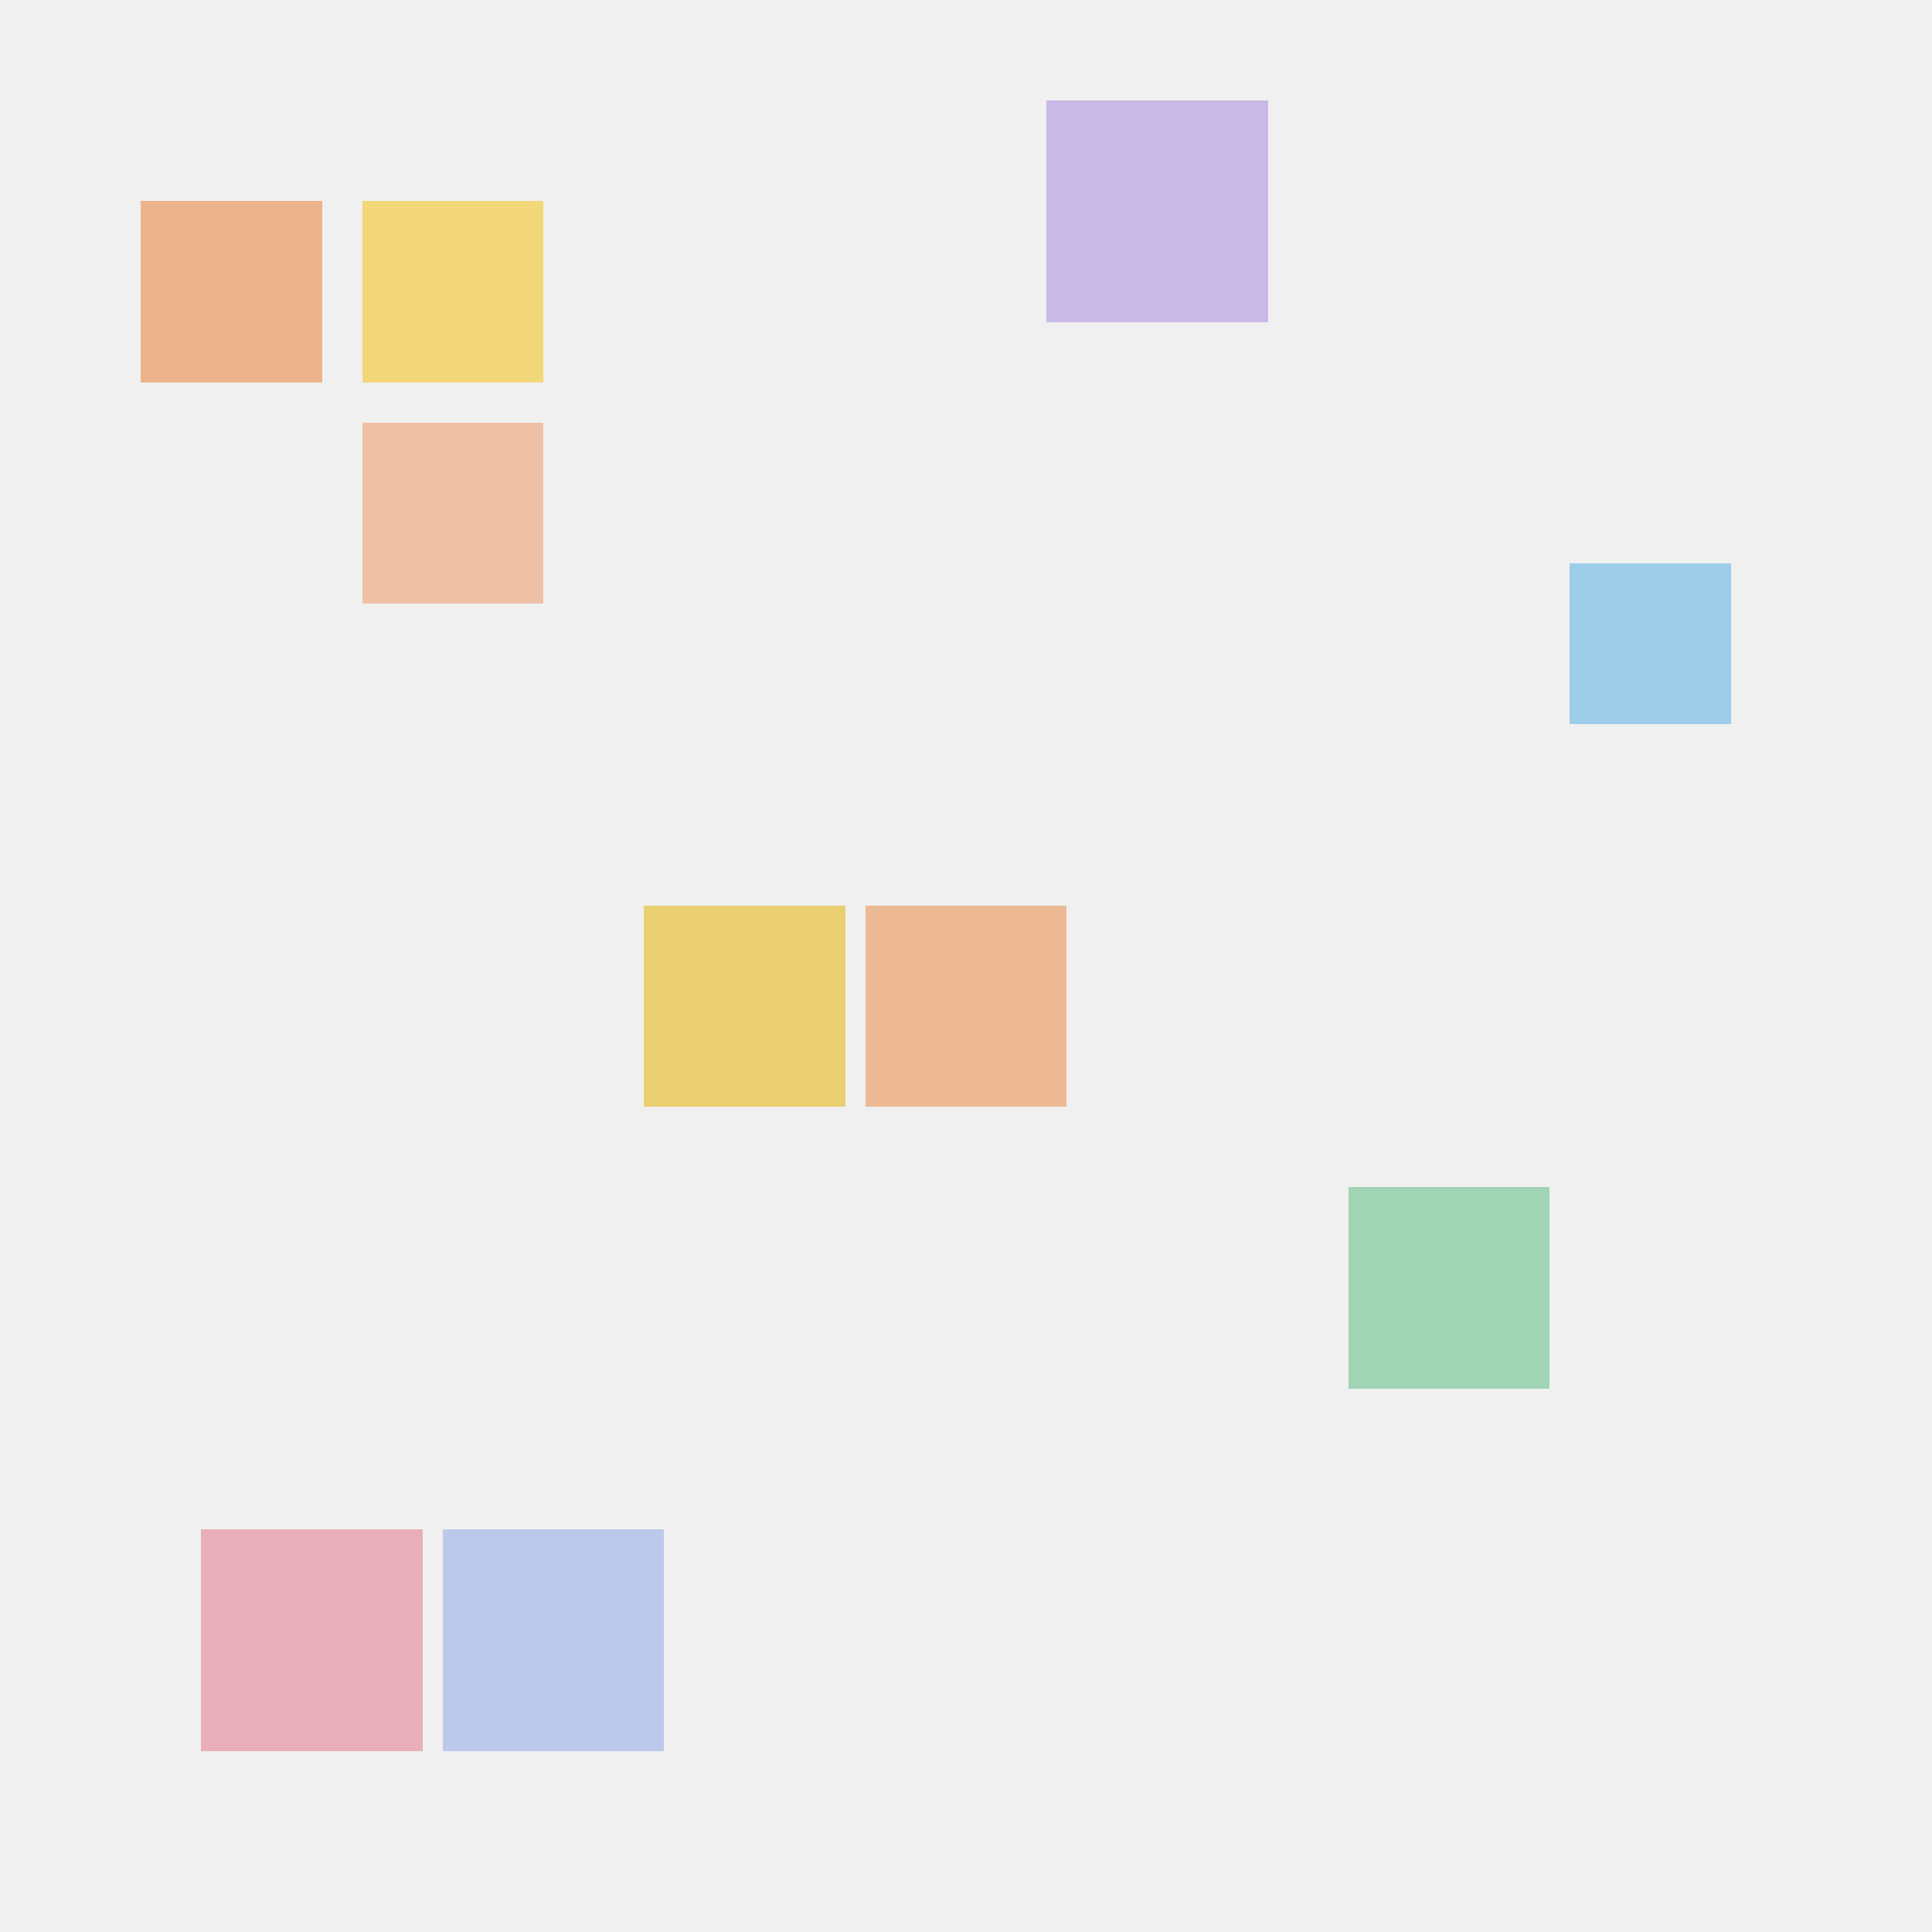
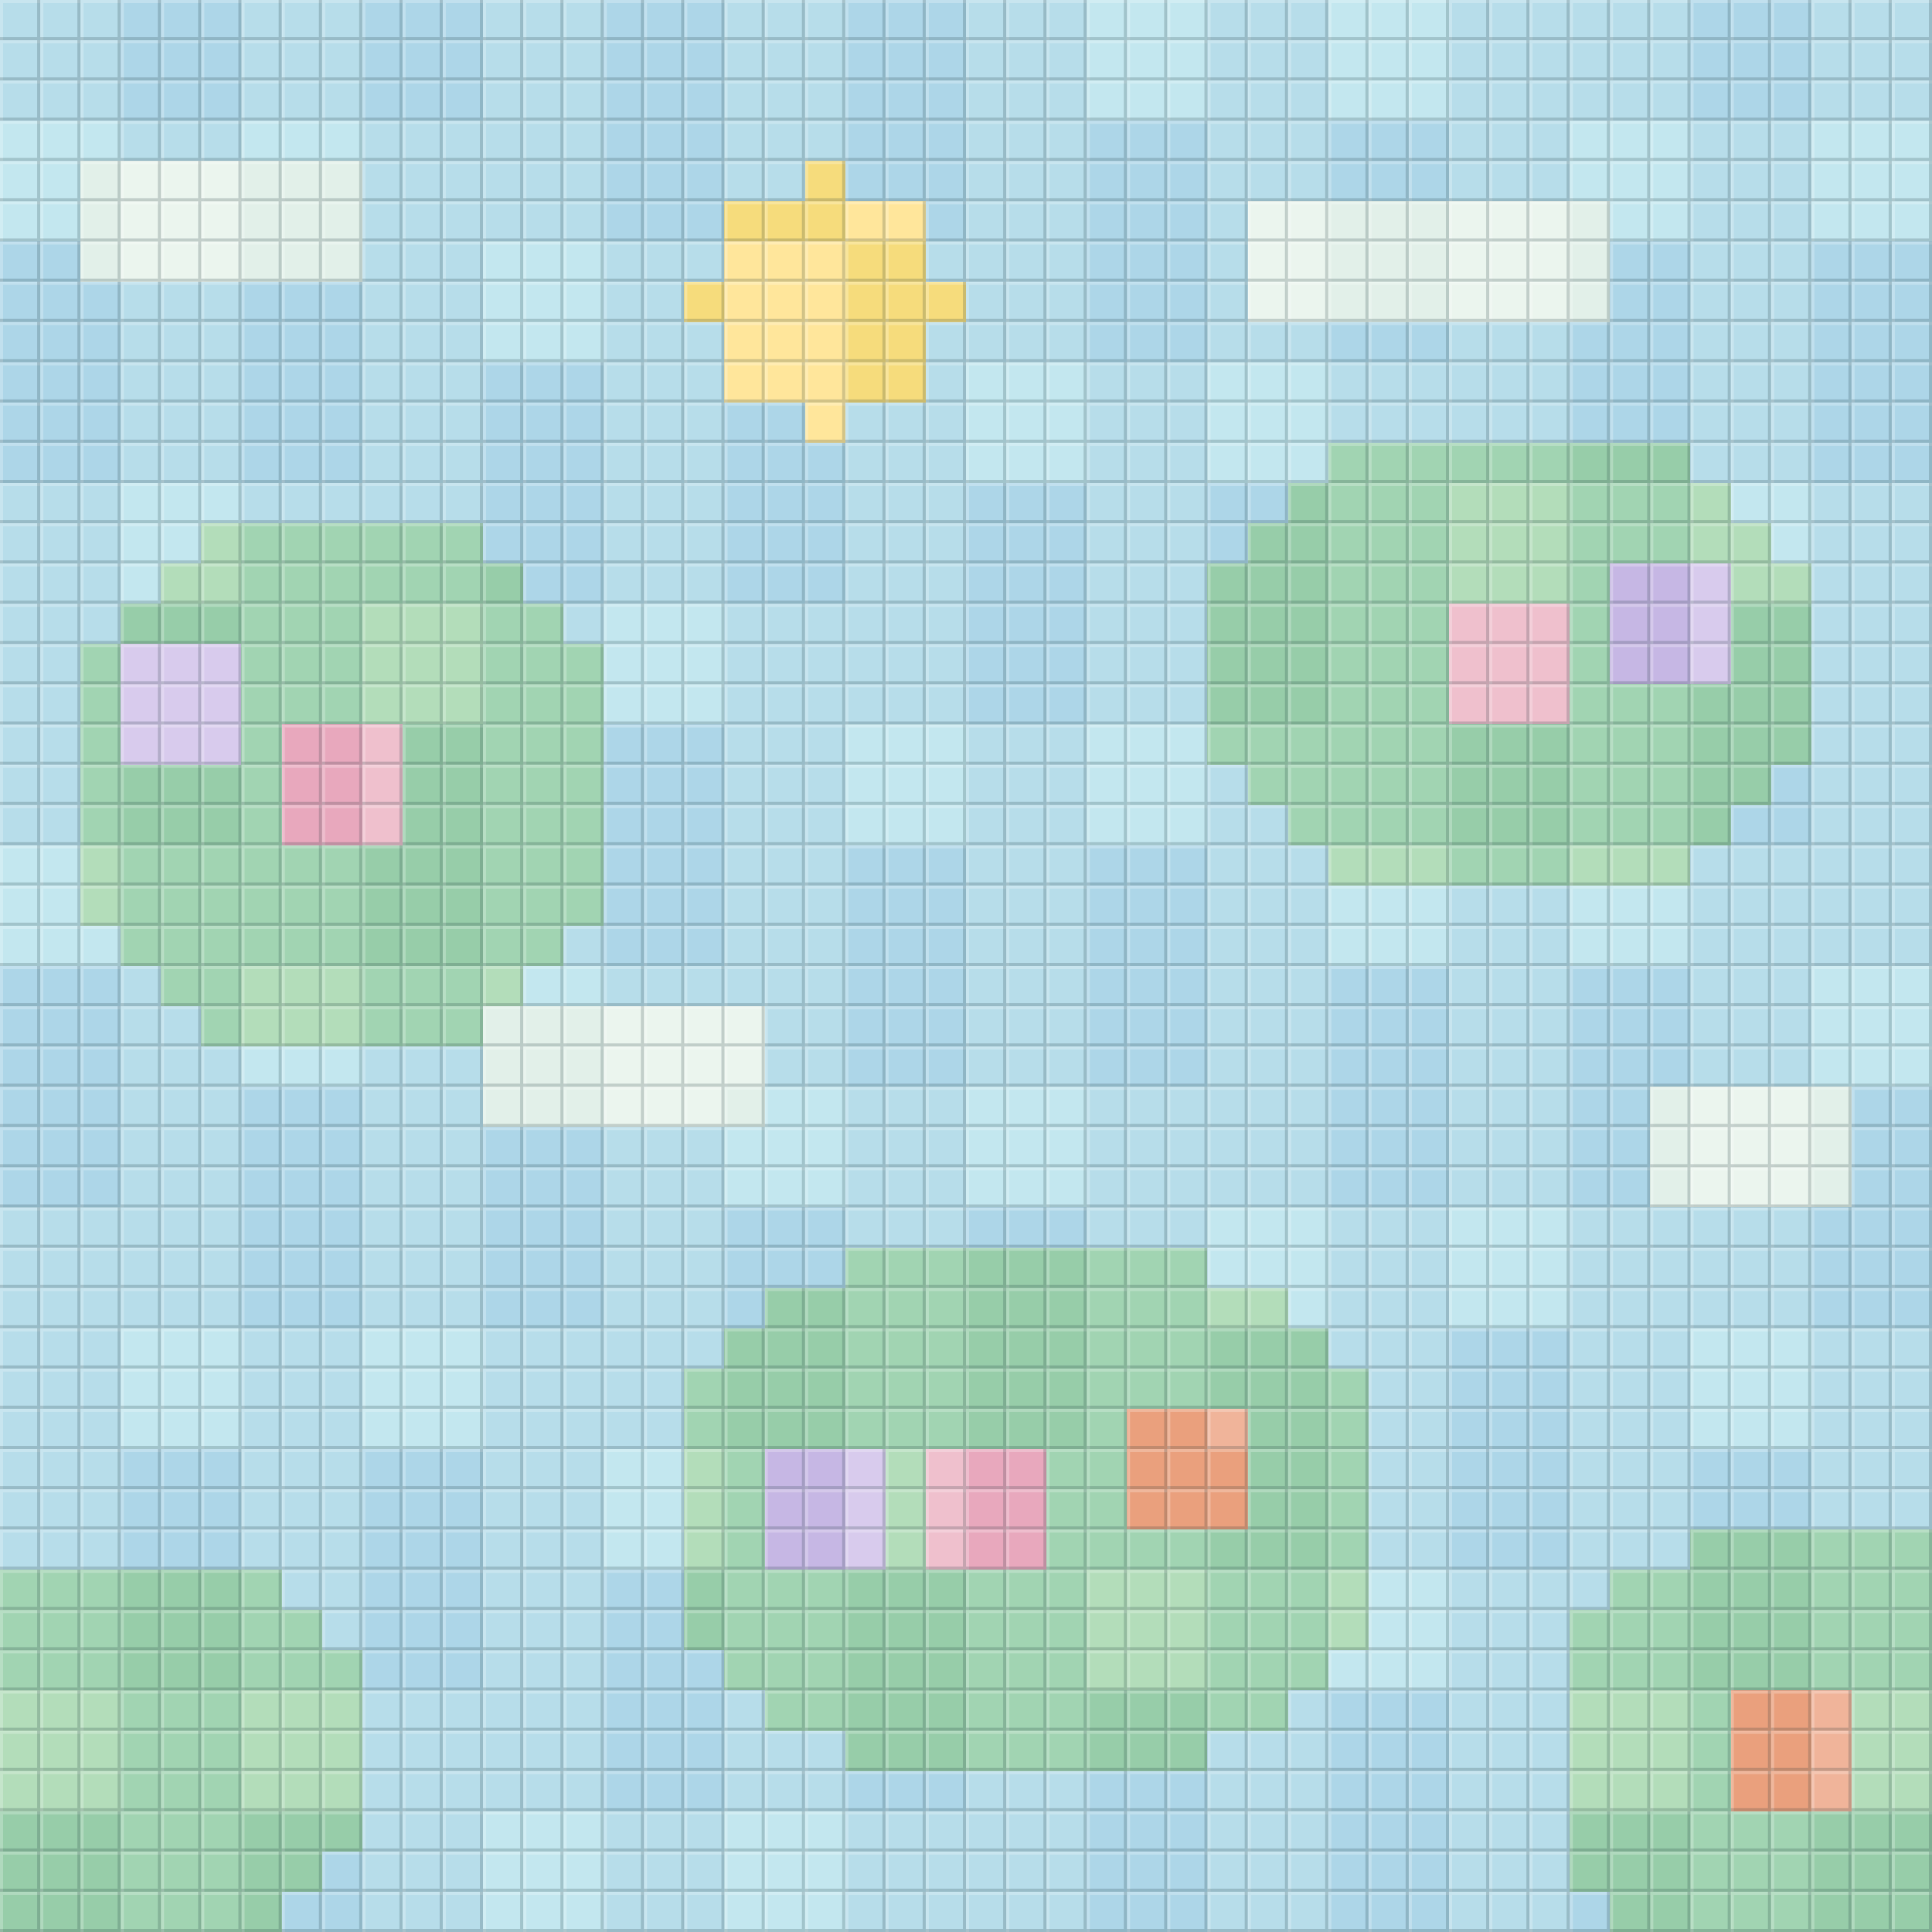
- <svg xmlns="http://www.w3.org/2000/svg" width="96" height="96" viewBox="0 0 96 96" shape-rendering="crispEdges" aria-hidden="true">
-   <rect x="7" y="10" width="9" height="9" fill="#edb48b" />
-   <rect x="18" y="10" width="9" height="9" fill="#f1d778" />
-   <rect x="18" y="21" width="9" height="9" fill="#eec0a5" />
-   <rect x="52" y="5" width="11" height="11" fill="#c9b9e6" />
-   <rect x="78" y="28" width="8" height="8" fill="#9ecde9" />
-   <rect x="32" y="45" width="10" height="10" fill="#e9cf70" />
-   <rect x="43" y="45" width="10" height="10" fill="#edb994" />
-   <rect x="67" y="59" width="10" height="10" fill="#a0d4b5" />
-   <rect x="10" y="76" width="11" height="11" fill="#e8aeb9" />
-   <rect x="22" y="76" width="11" height="11" fill="#bdc9ea" />
+ <svg xmlns="http://www.w3.org/2000/svg" width="576" height="576" viewBox="0 0 576 576" shape-rendering="crispEdges">
+   <rect width="576" height="576" fill="#b7ddea" />
+   <rect x="36" y="0" width="36" height="12" fill="#add6e8" />
+   <rect x="108" y="0" width="36" height="12" fill="#add6e8" />
+   <rect x="180" y="0" width="36" height="12" fill="#add6e8" />
+   <rect x="252" y="0" width="36" height="12" fill="#add6e8" />
+   <rect x="324" y="0" width="36" height="12" fill="#c3e7ef" />
+   <rect x="396" y="0" width="36" height="12" fill="#c3e7ef" />
+   <rect x="504" y="0" width="36" height="12" fill="#add6e8" />
+   <rect x="36" y="12" width="36" height="12" fill="#add6e8" />
+   <rect x="108" y="12" width="36" height="12" fill="#add6e8" />
+   <rect x="180" y="12" width="36" height="12" fill="#add6e8" />
+   <rect x="252" y="12" width="36" height="12" fill="#add6e8" />
+   <rect x="324" y="12" width="36" height="12" fill="#c3e7ef" />
+   <rect x="396" y="12" width="36" height="12" fill="#c3e7ef" />
+   <rect x="504" y="12" width="36" height="12" fill="#add6e8" />
+   <rect x="36" y="24" width="36" height="12" fill="#add6e8" />
+   <rect x="108" y="24" width="36" height="12" fill="#add6e8" />
+   <rect x="180" y="24" width="36" height="12" fill="#add6e8" />
+   <rect x="252" y="24" width="36" height="12" fill="#add6e8" />
+   <rect x="324" y="24" width="36" height="12" fill="#c3e7ef" />
+   <rect x="396" y="24" width="36" height="12" fill="#c3e7ef" />
+   <rect x="504" y="24" width="36" height="12" fill="#add6e8" />
+   <rect x="0" y="36" width="36" height="12" fill="#c3e7ef" />
+   <rect x="72" y="36" width="36" height="12" fill="#c3e7ef" />
+   <rect x="180" y="36" width="36" height="12" fill="#add6e8" />
+   <rect x="252" y="36" width="36" height="12" fill="#add6e8" />
+   <rect x="324" y="36" width="36" height="12" fill="#add6e8" />
+   <rect x="396" y="36" width="36" height="12" fill="#add6e8" />
+   <rect x="468" y="36" width="36" height="12" fill="#c3e7ef" />
+   <rect x="540" y="36" width="36" height="12" fill="#c3e7ef" />
+   <rect x="0" y="48" width="24" height="12" fill="#c3e7ef" />
+   <rect x="24" y="48" width="12" height="12" fill="#e2f0e9" />
+   <rect x="36" y="48" width="36" height="12" fill="#ebf5ee" />
+   <rect x="72" y="48" width="36" height="12" fill="#e2f0e9" />
+   <rect x="180" y="48" width="36" height="12" fill="#add6e8" />
+   <rect x="240" y="48" width="12" height="12" fill="#f6dc7c" />
+   <rect x="252" y="48" width="36" height="12" fill="#add6e8" />
+   <rect x="324" y="48" width="36" height="12" fill="#add6e8" />
+   <rect x="396" y="48" width="36" height="12" fill="#add6e8" />
+   <rect x="468" y="48" width="36" height="12" fill="#c3e7ef" />
+   <rect x="540" y="48" width="36" height="12" fill="#c3e7ef" />
+   <rect x="0" y="60" width="24" height="12" fill="#c3e7ef" />
+   <rect x="24" y="60" width="12" height="12" fill="#e2f0e9" />
+   <rect x="36" y="60" width="36" height="12" fill="#ebf5ee" />
+   <rect x="72" y="60" width="36" height="12" fill="#e2f0e9" />
+   <rect x="180" y="60" width="36" height="12" fill="#add6e8" />
+   <rect x="216" y="60" width="36" height="12" fill="#f6dc7c" />
+   <rect x="252" y="60" width="24" height="12" fill="#ffe69b" />
+   <rect x="276" y="60" width="12" height="12" fill="#add6e8" />
+   <rect x="324" y="60" width="36" height="12" fill="#add6e8" />
+   <rect x="372" y="60" width="24" height="12" fill="#ebf5ee" />
+   <rect x="396" y="60" width="36" height="12" fill="#e2f0e9" />
+   <rect x="432" y="60" width="36" height="12" fill="#ebf5ee" />
+   <rect x="468" y="60" width="12" height="12" fill="#e2f0e9" />
+   <rect x="480" y="60" width="24" height="12" fill="#c3e7ef" />
+   <rect x="540" y="60" width="36" height="12" fill="#c3e7ef" />
+   <rect x="0" y="72" width="24" height="12" fill="#add6e8" />
+   <rect x="24" y="72" width="12" height="12" fill="#e2f0e9" />
+   <rect x="36" y="72" width="36" height="12" fill="#ebf5ee" />
+   <rect x="72" y="72" width="36" height="12" fill="#e2f0e9" />
+   <rect x="144" y="72" width="36" height="12" fill="#c3e7ef" />
+   <rect x="216" y="72" width="36" height="12" fill="#ffe69b" />
+   <rect x="252" y="72" width="24" height="12" fill="#f6dc7c" />
+   <rect x="324" y="72" width="36" height="12" fill="#add6e8" />
+   <rect x="372" y="72" width="24" height="12" fill="#ebf5ee" />
+   <rect x="396" y="72" width="36" height="12" fill="#e2f0e9" />
+   <rect x="432" y="72" width="36" height="12" fill="#ebf5ee" />
+   <rect x="468" y="72" width="12" height="12" fill="#e2f0e9" />
+   <rect x="480" y="72" width="24" height="12" fill="#add6e8" />
+   <rect x="540" y="72" width="36" height="12" fill="#add6e8" />
+   <rect x="0" y="84" width="36" height="12" fill="#add6e8" />
+   <rect x="72" y="84" width="36" height="12" fill="#add6e8" />
+   <rect x="144" y="84" width="36" height="12" fill="#c3e7ef" />
+   <rect x="204" y="84" width="12" height="12" fill="#f6dc7c" />
+   <rect x="216" y="84" width="36" height="12" fill="#ffe69b" />
+   <rect x="252" y="84" width="36" height="12" fill="#f6dc7c" />
+   <rect x="324" y="84" width="36" height="12" fill="#add6e8" />
+   <rect x="372" y="84" width="24" height="12" fill="#ebf5ee" />
+   <rect x="396" y="84" width="36" height="12" fill="#e2f0e9" />
+   <rect x="432" y="84" width="36" height="12" fill="#ebf5ee" />
+   <rect x="468" y="84" width="12" height="12" fill="#e2f0e9" />
+   <rect x="480" y="84" width="24" height="12" fill="#add6e8" />
+   <rect x="540" y="84" width="36" height="12" fill="#add6e8" />
+   <rect x="0" y="96" width="36" height="12" fill="#add6e8" />
+   <rect x="72" y="96" width="36" height="12" fill="#add6e8" />
+   <rect x="144" y="96" width="36" height="12" fill="#c3e7ef" />
+   <rect x="216" y="96" width="36" height="12" fill="#ffe69b" />
+   <rect x="252" y="96" width="24" height="12" fill="#f6dc7c" />
+   <rect x="324" y="96" width="36" height="12" fill="#add6e8" />
+   <rect x="396" y="96" width="36" height="12" fill="#add6e8" />
+   <rect x="468" y="96" width="36" height="12" fill="#add6e8" />
+   <rect x="540" y="96" width="36" height="12" fill="#add6e8" />
+   <rect x="0" y="108" width="36" height="12" fill="#add6e8" />
+   <rect x="72" y="108" width="36" height="12" fill="#add6e8" />
+   <rect x="144" y="108" width="36" height="12" fill="#add6e8" />
+   <rect x="216" y="108" width="36" height="12" fill="#ffe69b" />
+   <rect x="252" y="108" width="24" height="12" fill="#f6dc7c" />
+   <rect x="288" y="108" width="36" height="12" fill="#c3e7ef" />
+   <rect x="360" y="108" width="36" height="12" fill="#c3e7ef" />
+   <rect x="468" y="108" width="36" height="12" fill="#add6e8" />
+   <rect x="540" y="108" width="36" height="12" fill="#add6e8" />
+   <rect x="0" y="120" width="36" height="12" fill="#add6e8" />
+   <rect x="72" y="120" width="36" height="12" fill="#add6e8" />
+   <rect x="144" y="120" width="36" height="12" fill="#add6e8" />
+   <rect x="216" y="120" width="24" height="12" fill="#add6e8" />
+   <rect x="240" y="120" width="12" height="12" fill="#ffe69b" />
+   <rect x="288" y="120" width="36" height="12" fill="#c3e7ef" />
+   <rect x="360" y="120" width="36" height="12" fill="#c3e7ef" />
+   <rect x="468" y="120" width="36" height="12" fill="#add6e8" />
+   <rect x="540" y="120" width="36" height="12" fill="#add6e8" />
+   <rect x="0" y="132" width="36" height="12" fill="#add6e8" />
+   <rect x="72" y="132" width="36" height="12" fill="#add6e8" />
+   <rect x="144" y="132" width="36" height="12" fill="#add6e8" />
+   <rect x="216" y="132" width="36" height="12" fill="#add6e8" />
+   <rect x="288" y="132" width="36" height="12" fill="#c3e7ef" />
+   <rect x="360" y="132" width="36" height="12" fill="#c3e7ef" />
+   <rect x="396" y="132" width="72" height="12" fill="#a1d4b2" />
+   <rect x="468" y="132" width="36" height="12" fill="#97cda9" />
+   <rect x="540" y="132" width="36" height="12" fill="#add6e8" />
+   <rect x="36" y="144" width="36" height="12" fill="#c3e7ef" />
+   <rect x="144" y="144" width="36" height="12" fill="#add6e8" />
+   <rect x="216" y="144" width="36" height="12" fill="#add6e8" />
+   <rect x="288" y="144" width="36" height="12" fill="#add6e8" />
+   <rect x="360" y="144" width="24" height="12" fill="#add6e8" />
+   <rect x="384" y="144" width="12" height="12" fill="#97cda9" />
+   <rect x="396" y="144" width="36" height="12" fill="#a1d4b2" />
+   <rect x="432" y="144" width="36" height="12" fill="#b3ddba" />
+   <rect x="468" y="144" width="36" height="12" fill="#a1d4b2" />
+   <rect x="504" y="144" width="12" height="12" fill="#b3ddba" />
+   <rect x="516" y="144" width="24" height="12" fill="#c3e7ef" />
+   <rect x="36" y="156" width="24" height="12" fill="#c3e7ef" />
+   <rect x="60" y="156" width="12" height="12" fill="#b3ddba" />
+   <rect x="72" y="156" width="72" height="12" fill="#a1d4b2" />
+   <rect x="144" y="156" width="36" height="12" fill="#add6e8" />
+   <rect x="216" y="156" width="36" height="12" fill="#add6e8" />
+   <rect x="288" y="156" width="36" height="12" fill="#add6e8" />
+   <rect x="360" y="156" width="12" height="12" fill="#add6e8" />
+   <rect x="372" y="156" width="24" height="12" fill="#97cda9" />
+   <rect x="396" y="156" width="36" height="12" fill="#a1d4b2" />
+   <rect x="432" y="156" width="36" height="12" fill="#b3ddba" />
+   <rect x="468" y="156" width="36" height="12" fill="#a1d4b2" />
+   <rect x="504" y="156" width="24" height="12" fill="#b3ddba" />
+   <rect x="528" y="156" width="12" height="12" fill="#c3e7ef" />
+   <rect x="36" y="168" width="12" height="12" fill="#c3e7ef" />
+   <rect x="48" y="168" width="24" height="12" fill="#b3ddba" />
+   <rect x="72" y="168" width="72" height="12" fill="#a1d4b2" />
+   <rect x="144" y="168" width="12" height="12" fill="#97cda9" />
+   <rect x="156" y="168" width="24" height="12" fill="#add6e8" />
+   <rect x="216" y="168" width="36" height="12" fill="#add6e8" />
+   <rect x="288" y="168" width="36" height="12" fill="#add6e8" />
+   <rect x="360" y="168" width="36" height="12" fill="#97cda9" />
+   <rect x="396" y="168" width="36" height="12" fill="#a1d4b2" />
+   <rect x="432" y="168" width="36" height="12" fill="#b3ddba" />
+   <rect x="468" y="168" width="12" height="12" fill="#a1d4b2" />
+   <rect x="480" y="168" width="24" height="12" fill="#c6b7e4" />
+   <rect x="504" y="168" width="12" height="12" fill="#d8cbed" />
+   <rect x="516" y="168" width="24" height="12" fill="#b3ddba" />
+   <rect x="36" y="180" width="36" height="12" fill="#97cda9" />
+   <rect x="72" y="180" width="36" height="12" fill="#a1d4b2" />
+   <rect x="108" y="180" width="36" height="12" fill="#b3ddba" />
+   <rect x="144" y="180" width="24" height="12" fill="#a1d4b2" />
+   <rect x="180" y="180" width="36" height="12" fill="#c3e7ef" />
+   <rect x="288" y="180" width="36" height="12" fill="#add6e8" />
+   <rect x="360" y="180" width="36" height="12" fill="#97cda9" />
+   <rect x="396" y="180" width="36" height="12" fill="#a1d4b2" />
+   <rect x="432" y="180" width="36" height="12" fill="#efc0cd" />
+   <rect x="468" y="180" width="12" height="12" fill="#a1d4b2" />
+   <rect x="480" y="180" width="24" height="12" fill="#c6b7e4" />
+   <rect x="504" y="180" width="12" height="12" fill="#d8cbed" />
+   <rect x="516" y="180" width="24" height="12" fill="#97cda9" />
+   <rect x="24" y="192" width="12" height="12" fill="#a1d4b2" />
+   <rect x="36" y="192" width="36" height="12" fill="#d8cbed" />
+   <rect x="72" y="192" width="36" height="12" fill="#a1d4b2" />
+   <rect x="108" y="192" width="36" height="12" fill="#b3ddba" />
+   <rect x="144" y="192" width="36" height="12" fill="#a1d4b2" />
+   <rect x="180" y="192" width="36" height="12" fill="#c3e7ef" />
+   <rect x="288" y="192" width="36" height="12" fill="#add6e8" />
+   <rect x="360" y="192" width="36" height="12" fill="#97cda9" />
+   <rect x="396" y="192" width="36" height="12" fill="#a1d4b2" />
+   <rect x="432" y="192" width="36" height="12" fill="#efc0cd" />
+   <rect x="468" y="192" width="12" height="12" fill="#a1d4b2" />
+   <rect x="480" y="192" width="24" height="12" fill="#c6b7e4" />
+   <rect x="504" y="192" width="12" height="12" fill="#d8cbed" />
+   <rect x="516" y="192" width="24" height="12" fill="#97cda9" />
+   <rect x="24" y="204" width="12" height="12" fill="#a1d4b2" />
+   <rect x="36" y="204" width="36" height="12" fill="#d8cbed" />
+   <rect x="72" y="204" width="36" height="12" fill="#a1d4b2" />
+   <rect x="108" y="204" width="36" height="12" fill="#b3ddba" />
+   <rect x="144" y="204" width="36" height="12" fill="#a1d4b2" />
+   <rect x="180" y="204" width="36" height="12" fill="#c3e7ef" />
+   <rect x="288" y="204" width="36" height="12" fill="#add6e8" />
+   <rect x="360" y="204" width="36" height="12" fill="#97cda9" />
+   <rect x="396" y="204" width="36" height="12" fill="#a1d4b2" />
+   <rect x="432" y="204" width="36" height="12" fill="#efc0cd" />
+   <rect x="468" y="204" width="36" height="12" fill="#a1d4b2" />
+   <rect x="504" y="204" width="36" height="12" fill="#97cda9" />
+   <rect x="24" y="216" width="12" height="12" fill="#a1d4b2" />
+   <rect x="36" y="216" width="36" height="12" fill="#d8cbed" />
+   <rect x="72" y="216" width="12" height="12" fill="#a1d4b2" />
+   <rect x="84" y="216" width="24" height="12" fill="#e8a8bd" />
+   <rect x="108" y="216" width="12" height="12" fill="#efc0cd" />
+   <rect x="120" y="216" width="24" height="12" fill="#97cda9" />
+   <rect x="144" y="216" width="36" height="12" fill="#a1d4b2" />
+   <rect x="180" y="216" width="36" height="12" fill="#add6e8" />
+   <rect x="252" y="216" width="36" height="12" fill="#c3e7ef" />
+   <rect x="324" y="216" width="36" height="12" fill="#c3e7ef" />
+   <rect x="360" y="216" width="72" height="12" fill="#a1d4b2" />
+   <rect x="432" y="216" width="36" height="12" fill="#97cda9" />
+   <rect x="468" y="216" width="36" height="12" fill="#a1d4b2" />
+   <rect x="504" y="216" width="36" height="12" fill="#97cda9" />
+   <rect x="24" y="228" width="12" height="12" fill="#a1d4b2" />
+   <rect x="36" y="228" width="36" height="12" fill="#97cda9" />
+   <rect x="72" y="228" width="12" height="12" fill="#a1d4b2" />
+   <rect x="84" y="228" width="24" height="12" fill="#e8a8bd" />
+   <rect x="108" y="228" width="12" height="12" fill="#efc0cd" />
+   <rect x="120" y="228" width="24" height="12" fill="#97cda9" />
+   <rect x="144" y="228" width="36" height="12" fill="#a1d4b2" />
+   <rect x="180" y="228" width="36" height="12" fill="#add6e8" />
+   <rect x="252" y="228" width="36" height="12" fill="#c3e7ef" />
+   <rect x="324" y="228" width="36" height="12" fill="#c3e7ef" />
+   <rect x="372" y="228" width="60" height="12" fill="#a1d4b2" />
+   <rect x="432" y="228" width="36" height="12" fill="#97cda9" />
+   <rect x="468" y="228" width="36" height="12" fill="#a1d4b2" />
+   <rect x="504" y="228" width="24" height="12" fill="#97cda9" />
+   <rect x="528" y="228" width="12" height="12" fill="#add6e8" />
+   <rect x="24" y="240" width="12" height="12" fill="#a1d4b2" />
+   <rect x="36" y="240" width="36" height="12" fill="#97cda9" />
+   <rect x="72" y="240" width="12" height="12" fill="#a1d4b2" />
+   <rect x="84" y="240" width="24" height="12" fill="#e8a8bd" />
+   <rect x="108" y="240" width="12" height="12" fill="#efc0cd" />
+   <rect x="120" y="240" width="24" height="12" fill="#97cda9" />
+   <rect x="144" y="240" width="36" height="12" fill="#a1d4b2" />
+   <rect x="180" y="240" width="36" height="12" fill="#add6e8" />
+   <rect x="252" y="240" width="36" height="12" fill="#c3e7ef" />
+   <rect x="324" y="240" width="36" height="12" fill="#c3e7ef" />
+   <rect x="384" y="240" width="48" height="12" fill="#a1d4b2" />
+   <rect x="432" y="240" width="36" height="12" fill="#97cda9" />
+   <rect x="468" y="240" width="36" height="12" fill="#a1d4b2" />
+   <rect x="504" y="240" width="12" height="12" fill="#97cda9" />
+   <rect x="516" y="240" width="24" height="12" fill="#add6e8" />
+   <rect x="0" y="252" width="24" height="12" fill="#c3e7ef" />
+   <rect x="24" y="252" width="12" height="12" fill="#b3ddba" />
+   <rect x="36" y="252" width="72" height="12" fill="#a1d4b2" />
+   <rect x="108" y="252" width="36" height="12" fill="#97cda9" />
+   <rect x="144" y="252" width="36" height="12" fill="#a1d4b2" />
+   <rect x="180" y="252" width="36" height="12" fill="#add6e8" />
+   <rect x="252" y="252" width="36" height="12" fill="#add6e8" />
+   <rect x="324" y="252" width="36" height="12" fill="#add6e8" />
+   <rect x="396" y="252" width="36" height="12" fill="#b3ddba" />
+   <rect x="432" y="252" width="36" height="12" fill="#a1d4b2" />
+   <rect x="468" y="252" width="36" height="12" fill="#b3ddba" />
+   <rect x="0" y="264" width="24" height="12" fill="#c3e7ef" />
+   <rect x="24" y="264" width="12" height="12" fill="#b3ddba" />
+   <rect x="36" y="264" width="72" height="12" fill="#a1d4b2" />
+   <rect x="108" y="264" width="36" height="12" fill="#97cda9" />
+   <rect x="144" y="264" width="36" height="12" fill="#a1d4b2" />
+   <rect x="180" y="264" width="36" height="12" fill="#add6e8" />
+   <rect x="252" y="264" width="36" height="12" fill="#add6e8" />
+   <rect x="324" y="264" width="36" height="12" fill="#add6e8" />
+   <rect x="396" y="264" width="36" height="12" fill="#c3e7ef" />
+   <rect x="468" y="264" width="36" height="12" fill="#c3e7ef" />
+   <rect x="0" y="276" width="36" height="12" fill="#c3e7ef" />
+   <rect x="36" y="276" width="72" height="12" fill="#a1d4b2" />
+   <rect x="108" y="276" width="36" height="12" fill="#97cda9" />
+   <rect x="144" y="276" width="24" height="12" fill="#a1d4b2" />
+   <rect x="180" y="276" width="36" height="12" fill="#add6e8" />
+   <rect x="252" y="276" width="36" height="12" fill="#add6e8" />
+   <rect x="324" y="276" width="36" height="12" fill="#add6e8" />
+   <rect x="396" y="276" width="36" height="12" fill="#c3e7ef" />
+   <rect x="468" y="276" width="36" height="12" fill="#c3e7ef" />
+   <rect x="0" y="288" width="36" height="12" fill="#add6e8" />
+   <rect x="48" y="288" width="24" height="12" fill="#a1d4b2" />
+   <rect x="72" y="288" width="36" height="12" fill="#b3ddba" />
+   <rect x="108" y="288" width="36" height="12" fill="#a1d4b2" />
+   <rect x="144" y="288" width="12" height="12" fill="#b3ddba" />
+   <rect x="156" y="288" width="24" height="12" fill="#c3e7ef" />
+   <rect x="252" y="288" width="36" height="12" fill="#add6e8" />
+   <rect x="324" y="288" width="36" height="12" fill="#add6e8" />
+   <rect x="396" y="288" width="36" height="12" fill="#add6e8" />
+   <rect x="468" y="288" width="36" height="12" fill="#add6e8" />
+   <rect x="540" y="288" width="36" height="12" fill="#c3e7ef" />
+   <rect x="0" y="300" width="36" height="12" fill="#add6e8" />
+   <rect x="60" y="300" width="12" height="12" fill="#a1d4b2" />
+   <rect x="72" y="300" width="36" height="12" fill="#b3ddba" />
+   <rect x="108" y="300" width="36" height="12" fill="#a1d4b2" />
+   <rect x="144" y="300" width="36" height="12" fill="#e2f0e9" />
+   <rect x="180" y="300" width="48" height="12" fill="#ebf5ee" />
+   <rect x="252" y="300" width="36" height="12" fill="#add6e8" />
+   <rect x="324" y="300" width="36" height="12" fill="#add6e8" />
+   <rect x="396" y="300" width="36" height="12" fill="#add6e8" />
+   <rect x="468" y="300" width="36" height="12" fill="#add6e8" />
+   <rect x="540" y="300" width="36" height="12" fill="#c3e7ef" />
+   <rect x="0" y="312" width="36" height="12" fill="#add6e8" />
+   <rect x="72" y="312" width="36" height="12" fill="#c3e7ef" />
+   <rect x="144" y="312" width="36" height="12" fill="#e2f0e9" />
+   <rect x="180" y="312" width="48" height="12" fill="#ebf5ee" />
+   <rect x="252" y="312" width="36" height="12" fill="#add6e8" />
+   <rect x="324" y="312" width="36" height="12" fill="#add6e8" />
+   <rect x="396" y="312" width="36" height="12" fill="#add6e8" />
+   <rect x="468" y="312" width="36" height="12" fill="#add6e8" />
+   <rect x="540" y="312" width="36" height="12" fill="#c3e7ef" />
+   <rect x="0" y="324" width="36" height="12" fill="#add6e8" />
+   <rect x="72" y="324" width="36" height="12" fill="#add6e8" />
+   <rect x="144" y="324" width="36" height="12" fill="#e2f0e9" />
+   <rect x="180" y="324" width="36" height="12" fill="#ebf5ee" />
+   <rect x="216" y="324" width="12" height="12" fill="#e2f0e9" />
+   <rect x="228" y="324" width="24" height="12" fill="#c3e7ef" />
+   <rect x="288" y="324" width="36" height="12" fill="#c3e7ef" />
+   <rect x="396" y="324" width="36" height="12" fill="#add6e8" />
+   <rect x="468" y="324" width="24" height="12" fill="#add6e8" />
+   <rect x="492" y="324" width="12" height="12" fill="#e2f0e9" />
+   <rect x="504" y="324" width="36" height="12" fill="#ebf5ee" />
+   <rect x="540" y="324" width="12" height="12" fill="#e2f0e9" />
+   <rect x="552" y="324" width="24" height="12" fill="#add6e8" />
+   <rect x="0" y="336" width="36" height="12" fill="#add6e8" />
+   <rect x="72" y="336" width="36" height="12" fill="#add6e8" />
+   <rect x="144" y="336" width="36" height="12" fill="#add6e8" />
+   <rect x="216" y="336" width="36" height="12" fill="#c3e7ef" />
+   <rect x="288" y="336" width="36" height="12" fill="#c3e7ef" />
+   <rect x="396" y="336" width="36" height="12" fill="#add6e8" />
+   <rect x="468" y="336" width="24" height="12" fill="#add6e8" />
+   <rect x="492" y="336" width="12" height="12" fill="#e2f0e9" />
+   <rect x="504" y="336" width="36" height="12" fill="#ebf5ee" />
+   <rect x="540" y="336" width="12" height="12" fill="#e2f0e9" />
+   <rect x="552" y="336" width="24" height="12" fill="#add6e8" />
+   <rect x="0" y="348" width="36" height="12" fill="#add6e8" />
+   <rect x="72" y="348" width="36" height="12" fill="#add6e8" />
+   <rect x="144" y="348" width="36" height="12" fill="#add6e8" />
+   <rect x="216" y="348" width="36" height="12" fill="#c3e7ef" />
+   <rect x="288" y="348" width="36" height="12" fill="#c3e7ef" />
+   <rect x="396" y="348" width="36" height="12" fill="#add6e8" />
+   <rect x="468" y="348" width="24" height="12" fill="#add6e8" />
+   <rect x="492" y="348" width="12" height="12" fill="#e2f0e9" />
+   <rect x="504" y="348" width="36" height="12" fill="#ebf5ee" />
+   <rect x="540" y="348" width="12" height="12" fill="#e2f0e9" />
+   <rect x="552" y="348" width="24" height="12" fill="#add6e8" />
+   <rect x="72" y="360" width="36" height="12" fill="#add6e8" />
+   <rect x="144" y="360" width="36" height="12" fill="#add6e8" />
+   <rect x="216" y="360" width="36" height="12" fill="#add6e8" />
+   <rect x="288" y="360" width="36" height="12" fill="#add6e8" />
+   <rect x="360" y="360" width="36" height="12" fill="#c3e7ef" />
+   <rect x="432" y="360" width="36" height="12" fill="#c3e7ef" />
+   <rect x="540" y="360" width="36" height="12" fill="#add6e8" />
+   <rect x="72" y="372" width="36" height="12" fill="#add6e8" />
+   <rect x="144" y="372" width="36" height="12" fill="#add6e8" />
+   <rect x="216" y="372" width="36" height="12" fill="#add6e8" />
+   <rect x="252" y="372" width="36" height="12" fill="#a1d4b2" />
+   <rect x="288" y="372" width="36" height="12" fill="#97cda9" />
+   <rect x="324" y="372" width="36" height="12" fill="#a1d4b2" />
+   <rect x="360" y="372" width="36" height="12" fill="#c3e7ef" />
+   <rect x="432" y="372" width="36" height="12" fill="#c3e7ef" />
+   <rect x="540" y="372" width="36" height="12" fill="#add6e8" />
+   <rect x="72" y="384" width="36" height="12" fill="#add6e8" />
+   <rect x="144" y="384" width="36" height="12" fill="#add6e8" />
+   <rect x="216" y="384" width="12" height="12" fill="#add6e8" />
+   <rect x="228" y="384" width="24" height="12" fill="#97cda9" />
+   <rect x="252" y="384" width="36" height="12" fill="#a1d4b2" />
+   <rect x="288" y="384" width="36" height="12" fill="#97cda9" />
+   <rect x="324" y="384" width="36" height="12" fill="#a1d4b2" />
+   <rect x="360" y="384" width="24" height="12" fill="#b3ddba" />
+   <rect x="384" y="384" width="12" height="12" fill="#c3e7ef" />
+   <rect x="432" y="384" width="36" height="12" fill="#c3e7ef" />
+   <rect x="540" y="384" width="36" height="12" fill="#add6e8" />
+   <rect x="36" y="396" width="36" height="12" fill="#c3e7ef" />
+   <rect x="108" y="396" width="36" height="12" fill="#c3e7ef" />
+   <rect x="216" y="396" width="36" height="12" fill="#97cda9" />
+   <rect x="252" y="396" width="36" height="12" fill="#a1d4b2" />
+   <rect x="288" y="396" width="36" height="12" fill="#97cda9" />
+   <rect x="324" y="396" width="36" height="12" fill="#a1d4b2" />
+   <rect x="360" y="396" width="36" height="12" fill="#97cda9" />
+   <rect x="432" y="396" width="36" height="12" fill="#add6e8" />
+   <rect x="504" y="396" width="36" height="12" fill="#c3e7ef" />
+   <rect x="36" y="408" width="36" height="12" fill="#c3e7ef" />
+   <rect x="108" y="408" width="36" height="12" fill="#c3e7ef" />
+   <rect x="204" y="408" width="12" height="12" fill="#a1d4b2" />
+   <rect x="216" y="408" width="36" height="12" fill="#97cda9" />
+   <rect x="252" y="408" width="36" height="12" fill="#a1d4b2" />
+   <rect x="288" y="408" width="36" height="12" fill="#97cda9" />
+   <rect x="324" y="408" width="36" height="12" fill="#a1d4b2" />
+   <rect x="360" y="408" width="36" height="12" fill="#97cda9" />
+   <rect x="396" y="408" width="12" height="12" fill="#a1d4b2" />
+   <rect x="432" y="408" width="36" height="12" fill="#add6e8" />
+   <rect x="504" y="408" width="36" height="12" fill="#c3e7ef" />
+   <rect x="36" y="420" width="36" height="12" fill="#c3e7ef" />
+   <rect x="108" y="420" width="36" height="12" fill="#c3e7ef" />
+   <rect x="204" y="420" width="12" height="12" fill="#a1d4b2" />
+   <rect x="216" y="420" width="36" height="12" fill="#97cda9" />
+   <rect x="252" y="420" width="36" height="12" fill="#a1d4b2" />
+   <rect x="288" y="420" width="36" height="12" fill="#97cda9" />
+   <rect x="324" y="420" width="12" height="12" fill="#a1d4b2" />
+   <rect x="336" y="420" width="24" height="12" fill="#eaa07d" />
+   <rect x="360" y="420" width="12" height="12" fill="#f0b49a" />
+   <rect x="372" y="420" width="24" height="12" fill="#97cda9" />
+   <rect x="396" y="420" width="12" height="12" fill="#a1d4b2" />
+   <rect x="432" y="420" width="36" height="12" fill="#add6e8" />
+   <rect x="504" y="420" width="36" height="12" fill="#c3e7ef" />
+   <rect x="36" y="432" width="36" height="12" fill="#add6e8" />
+   <rect x="108" y="432" width="36" height="12" fill="#add6e8" />
+   <rect x="180" y="432" width="24" height="12" fill="#c3e7ef" />
+   <rect x="204" y="432" width="12" height="12" fill="#b3ddba" />
+   <rect x="216" y="432" width="12" height="12" fill="#a1d4b2" />
+   <rect x="228" y="432" width="24" height="12" fill="#c6b7e4" />
+   <rect x="252" y="432" width="12" height="12" fill="#d8cbed" />
+   <rect x="264" y="432" width="12" height="12" fill="#b3ddba" />
+   <rect x="276" y="432" width="12" height="12" fill="#efc0cd" />
+   <rect x="288" y="432" width="24" height="12" fill="#e8a8bd" />
+   <rect x="312" y="432" width="24" height="12" fill="#a1d4b2" />
+   <rect x="336" y="432" width="36" height="12" fill="#eaa07d" />
+   <rect x="372" y="432" width="24" height="12" fill="#97cda9" />
+   <rect x="396" y="432" width="12" height="12" fill="#a1d4b2" />
+   <rect x="432" y="432" width="36" height="12" fill="#add6e8" />
+   <rect x="504" y="432" width="36" height="12" fill="#add6e8" />
+   <rect x="36" y="444" width="36" height="12" fill="#add6e8" />
+   <rect x="108" y="444" width="36" height="12" fill="#add6e8" />
+   <rect x="180" y="444" width="24" height="12" fill="#c3e7ef" />
+   <rect x="204" y="444" width="12" height="12" fill="#b3ddba" />
+   <rect x="216" y="444" width="12" height="12" fill="#a1d4b2" />
+   <rect x="228" y="444" width="24" height="12" fill="#c6b7e4" />
+   <rect x="252" y="444" width="12" height="12" fill="#d8cbed" />
+   <rect x="264" y="444" width="12" height="12" fill="#b3ddba" />
+   <rect x="276" y="444" width="12" height="12" fill="#efc0cd" />
+   <rect x="288" y="444" width="24" height="12" fill="#e8a8bd" />
+   <rect x="312" y="444" width="24" height="12" fill="#a1d4b2" />
+   <rect x="336" y="444" width="36" height="12" fill="#eaa07d" />
+   <rect x="372" y="444" width="24" height="12" fill="#97cda9" />
+   <rect x="396" y="444" width="12" height="12" fill="#a1d4b2" />
+   <rect x="432" y="444" width="36" height="12" fill="#add6e8" />
+   <rect x="504" y="444" width="36" height="12" fill="#add6e8" />
+   <rect x="36" y="456" width="36" height="12" fill="#add6e8" />
+   <rect x="108" y="456" width="36" height="12" fill="#add6e8" />
+   <rect x="180" y="456" width="24" height="12" fill="#c3e7ef" />
+   <rect x="204" y="456" width="12" height="12" fill="#b3ddba" />
+   <rect x="216" y="456" width="12" height="12" fill="#a1d4b2" />
+   <rect x="228" y="456" width="24" height="12" fill="#c6b7e4" />
+   <rect x="252" y="456" width="12" height="12" fill="#d8cbed" />
+   <rect x="264" y="456" width="12" height="12" fill="#b3ddba" />
+   <rect x="276" y="456" width="12" height="12" fill="#efc0cd" />
+   <rect x="288" y="456" width="24" height="12" fill="#e8a8bd" />
+   <rect x="312" y="456" width="48" height="12" fill="#a1d4b2" />
+   <rect x="360" y="456" width="36" height="12" fill="#97cda9" />
+   <rect x="396" y="456" width="12" height="12" fill="#a1d4b2" />
+   <rect x="432" y="456" width="36" height="12" fill="#add6e8" />
+   <rect x="504" y="456" width="36" height="12" fill="#97cda9" />
+   <rect x="540" y="456" width="36" height="12" fill="#a1d4b2" />
+   <rect x="0" y="468" width="36" height="12" fill="#a1d4b2" />
+   <rect x="36" y="468" width="36" height="12" fill="#97cda9" />
+   <rect x="72" y="468" width="12" height="12" fill="#a1d4b2" />
+   <rect x="108" y="468" width="36" height="12" fill="#add6e8" />
+   <rect x="180" y="468" width="24" height="12" fill="#add6e8" />
+   <rect x="204" y="468" width="12" height="12" fill="#97cda9" />
+   <rect x="216" y="468" width="36" height="12" fill="#a1d4b2" />
+   <rect x="252" y="468" width="36" height="12" fill="#97cda9" />
+   <rect x="288" y="468" width="36" height="12" fill="#a1d4b2" />
+   <rect x="324" y="468" width="36" height="12" fill="#b3ddba" />
+   <rect x="360" y="468" width="36" height="12" fill="#a1d4b2" />
+   <rect x="396" y="468" width="12" height="12" fill="#b3ddba" />
+   <rect x="408" y="468" width="24" height="12" fill="#c3e7ef" />
+   <rect x="480" y="468" width="24" height="12" fill="#a1d4b2" />
+   <rect x="504" y="468" width="36" height="12" fill="#97cda9" />
+   <rect x="540" y="468" width="36" height="12" fill="#a1d4b2" />
+   <rect x="0" y="480" width="36" height="12" fill="#a1d4b2" />
+   <rect x="36" y="480" width="36" height="12" fill="#97cda9" />
+   <rect x="72" y="480" width="24" height="12" fill="#a1d4b2" />
+   <rect x="108" y="480" width="36" height="12" fill="#add6e8" />
+   <rect x="180" y="480" width="24" height="12" fill="#add6e8" />
+   <rect x="204" y="480" width="12" height="12" fill="#97cda9" />
+   <rect x="216" y="480" width="36" height="12" fill="#a1d4b2" />
+   <rect x="252" y="480" width="36" height="12" fill="#97cda9" />
+   <rect x="288" y="480" width="36" height="12" fill="#a1d4b2" />
+   <rect x="324" y="480" width="36" height="12" fill="#b3ddba" />
+   <rect x="360" y="480" width="36" height="12" fill="#a1d4b2" />
+   <rect x="396" y="480" width="12" height="12" fill="#b3ddba" />
+   <rect x="408" y="480" width="24" height="12" fill="#c3e7ef" />
+   <rect x="468" y="480" width="36" height="12" fill="#a1d4b2" />
+   <rect x="504" y="480" width="36" height="12" fill="#97cda9" />
+   <rect x="540" y="480" width="36" height="12" fill="#a1d4b2" />
+   <rect x="0" y="492" width="36" height="12" fill="#a1d4b2" />
+   <rect x="36" y="492" width="36" height="12" fill="#97cda9" />
+   <rect x="72" y="492" width="36" height="12" fill="#a1d4b2" />
+   <rect x="108" y="492" width="36" height="12" fill="#add6e8" />
+   <rect x="180" y="492" width="36" height="12" fill="#add6e8" />
+   <rect x="216" y="492" width="36" height="12" fill="#a1d4b2" />
+   <rect x="252" y="492" width="36" height="12" fill="#97cda9" />
+   <rect x="288" y="492" width="36" height="12" fill="#a1d4b2" />
+   <rect x="324" y="492" width="36" height="12" fill="#b3ddba" />
+   <rect x="360" y="492" width="36" height="12" fill="#a1d4b2" />
+   <rect x="396" y="492" width="36" height="12" fill="#c3e7ef" />
+   <rect x="468" y="492" width="36" height="12" fill="#a1d4b2" />
+   <rect x="504" y="492" width="36" height="12" fill="#97cda9" />
+   <rect x="540" y="492" width="36" height="12" fill="#a1d4b2" />
+   <rect x="0" y="504" width="36" height="12" fill="#b3ddba" />
+   <rect x="36" y="504" width="36" height="12" fill="#a1d4b2" />
+   <rect x="72" y="504" width="36" height="12" fill="#b3ddba" />
+   <rect x="180" y="504" width="36" height="12" fill="#add6e8" />
+   <rect x="228" y="504" width="24" height="12" fill="#a1d4b2" />
+   <rect x="252" y="504" width="36" height="12" fill="#97cda9" />
+   <rect x="288" y="504" width="36" height="12" fill="#a1d4b2" />
+   <rect x="324" y="504" width="36" height="12" fill="#97cda9" />
+   <rect x="360" y="504" width="24" height="12" fill="#a1d4b2" />
+   <rect x="396" y="504" width="36" height="12" fill="#add6e8" />
+   <rect x="468" y="504" width="36" height="12" fill="#b3ddba" />
+   <rect x="504" y="504" width="12" height="12" fill="#a1d4b2" />
+   <rect x="516" y="504" width="24" height="12" fill="#eaa07d" />
+   <rect x="540" y="504" width="12" height="12" fill="#f0b49a" />
+   <rect x="552" y="504" width="24" height="12" fill="#b3ddba" />
+   <rect x="0" y="516" width="36" height="12" fill="#b3ddba" />
+   <rect x="36" y="516" width="36" height="12" fill="#a1d4b2" />
+   <rect x="72" y="516" width="36" height="12" fill="#b3ddba" />
+   <rect x="180" y="516" width="36" height="12" fill="#add6e8" />
+   <rect x="252" y="516" width="36" height="12" fill="#97cda9" />
+   <rect x="288" y="516" width="36" height="12" fill="#a1d4b2" />
+   <rect x="324" y="516" width="36" height="12" fill="#97cda9" />
+   <rect x="396" y="516" width="36" height="12" fill="#add6e8" />
+   <rect x="468" y="516" width="36" height="12" fill="#b3ddba" />
+   <rect x="504" y="516" width="12" height="12" fill="#a1d4b2" />
+   <rect x="516" y="516" width="24" height="12" fill="#eaa07d" />
+   <rect x="540" y="516" width="12" height="12" fill="#f0b49a" />
+   <rect x="552" y="516" width="24" height="12" fill="#b3ddba" />
+   <rect x="0" y="528" width="36" height="12" fill="#b3ddba" />
+   <rect x="36" y="528" width="36" height="12" fill="#a1d4b2" />
+   <rect x="72" y="528" width="36" height="12" fill="#b3ddba" />
+   <rect x="180" y="528" width="36" height="12" fill="#add6e8" />
+   <rect x="252" y="528" width="36" height="12" fill="#add6e8" />
+   <rect x="324" y="528" width="36" height="12" fill="#add6e8" />
+   <rect x="396" y="528" width="36" height="12" fill="#add6e8" />
+   <rect x="468" y="528" width="36" height="12" fill="#b3ddba" />
+   <rect x="504" y="528" width="12" height="12" fill="#a1d4b2" />
+   <rect x="516" y="528" width="24" height="12" fill="#eaa07d" />
+   <rect x="540" y="528" width="12" height="12" fill="#f0b49a" />
+   <rect x="552" y="528" width="24" height="12" fill="#b3ddba" />
+   <rect x="0" y="540" width="36" height="12" fill="#97cda9" />
+   <rect x="36" y="540" width="36" height="12" fill="#a1d4b2" />
+   <rect x="72" y="540" width="36" height="12" fill="#97cda9" />
+   <rect x="144" y="540" width="36" height="12" fill="#c3e7ef" />
+   <rect x="216" y="540" width="36" height="12" fill="#c3e7ef" />
+   <rect x="324" y="540" width="36" height="12" fill="#add6e8" />
+   <rect x="396" y="540" width="36" height="12" fill="#add6e8" />
+   <rect x="468" y="540" width="36" height="12" fill="#97cda9" />
+   <rect x="504" y="540" width="36" height="12" fill="#a1d4b2" />
+   <rect x="540" y="540" width="36" height="12" fill="#97cda9" />
+   <rect x="0" y="552" width="36" height="12" fill="#97cda9" />
+   <rect x="36" y="552" width="36" height="12" fill="#a1d4b2" />
+   <rect x="72" y="552" width="24" height="12" fill="#97cda9" />
+   <rect x="96" y="552" width="12" height="12" fill="#add6e8" />
+   <rect x="144" y="552" width="36" height="12" fill="#c3e7ef" />
+   <rect x="216" y="552" width="36" height="12" fill="#c3e7ef" />
+   <rect x="324" y="552" width="36" height="12" fill="#add6e8" />
+   <rect x="396" y="552" width="36" height="12" fill="#add6e8" />
+   <rect x="468" y="552" width="36" height="12" fill="#97cda9" />
+   <rect x="504" y="552" width="36" height="12" fill="#a1d4b2" />
+   <rect x="540" y="552" width="36" height="12" fill="#97cda9" />
+   <rect x="0" y="564" width="36" height="12" fill="#97cda9" />
+   <rect x="36" y="564" width="36" height="12" fill="#a1d4b2" />
+   <rect x="72" y="564" width="12" height="12" fill="#97cda9" />
+   <rect x="84" y="564" width="24" height="12" fill="#add6e8" />
+   <rect x="144" y="564" width="36" height="12" fill="#c3e7ef" />
+   <rect x="216" y="564" width="36" height="12" fill="#c3e7ef" />
+   <rect x="324" y="564" width="36" height="12" fill="#add6e8" />
+   <rect x="396" y="564" width="36" height="12" fill="#add6e8" />
+   <rect x="468" y="564" width="12" height="12" fill="#add6e8" />
+   <rect x="480" y="564" width="24" height="12" fill="#97cda9" />
+   <rect x="504" y="564" width="36" height="12" fill="#a1d4b2" />
+   <rect x="540" y="564" width="36" height="12" fill="#97cda9" />
+   <defs>
+     <pattern id="edge" width="12" height="12" patternUnits="userSpaceOnUse">
+       <path d="M0 .5H12M.5 0V12" stroke="#fff" stroke-opacity=".24" />
+       <path d="M0 11.5H12M11.5 0V12" stroke="#142b31" stroke-opacity=".19" />
+     </pattern>
+   </defs>
+   <rect width="576" height="576" fill="url(#edge)" />
</svg>
